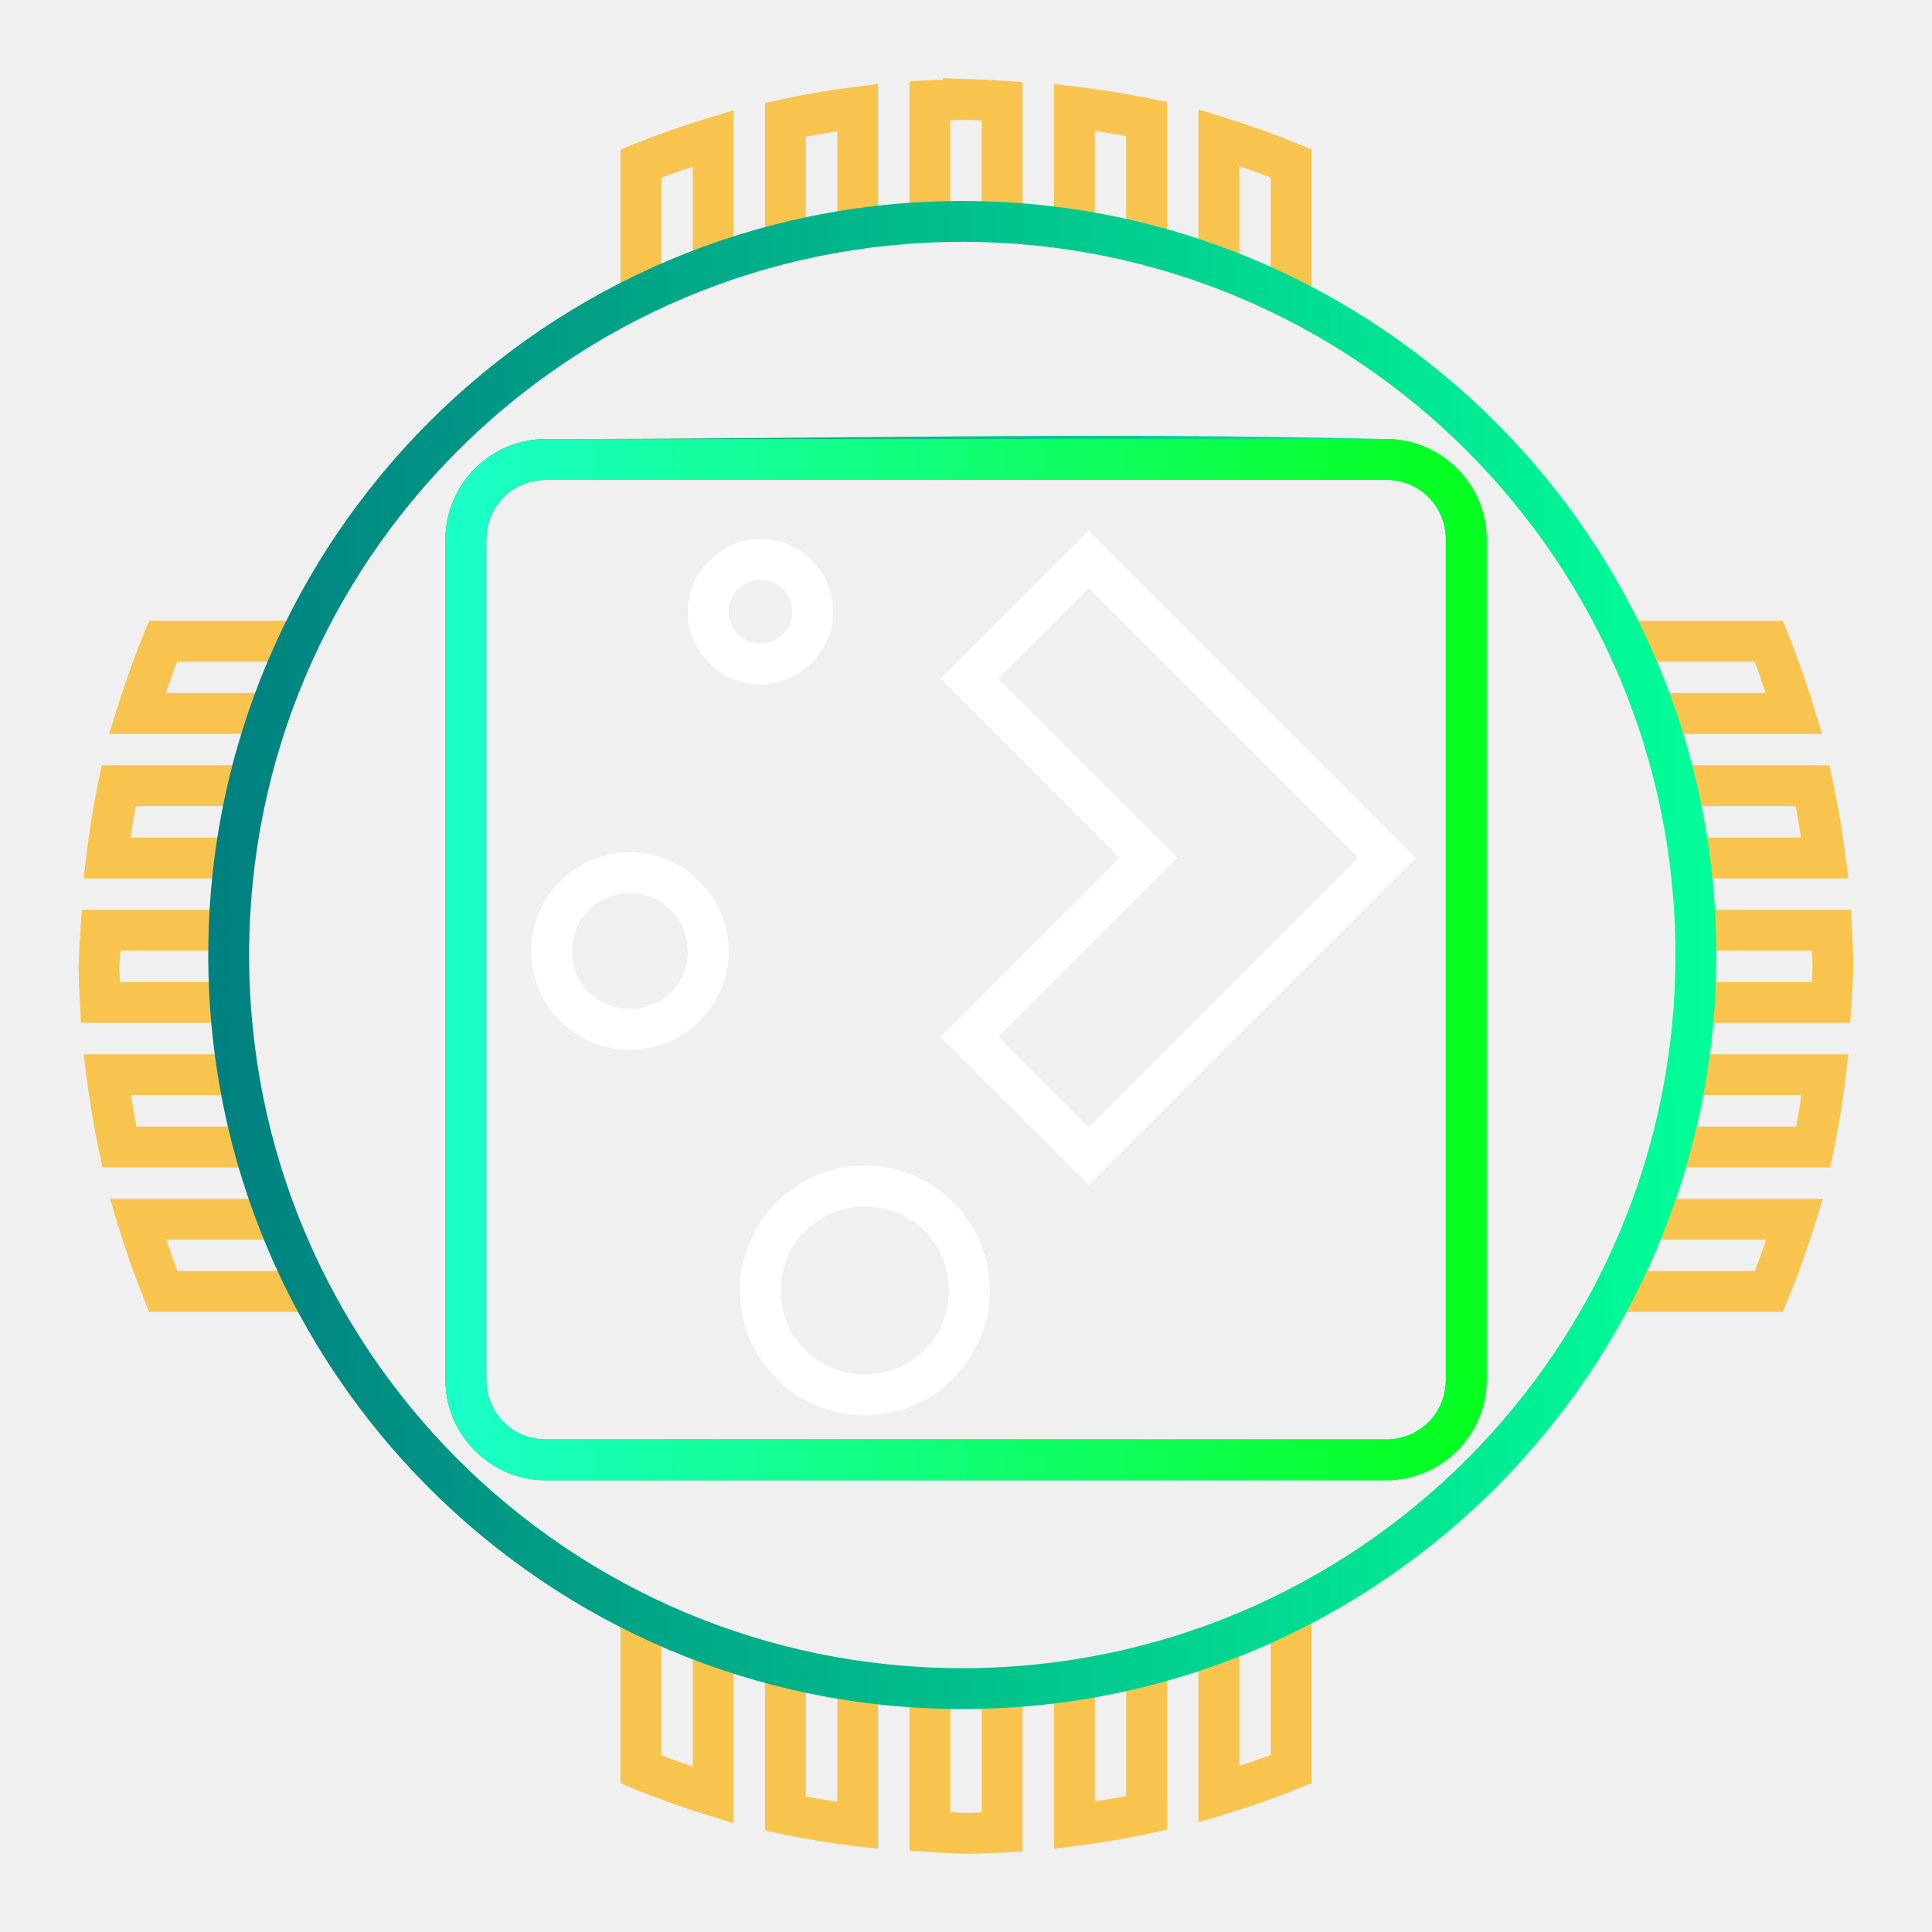
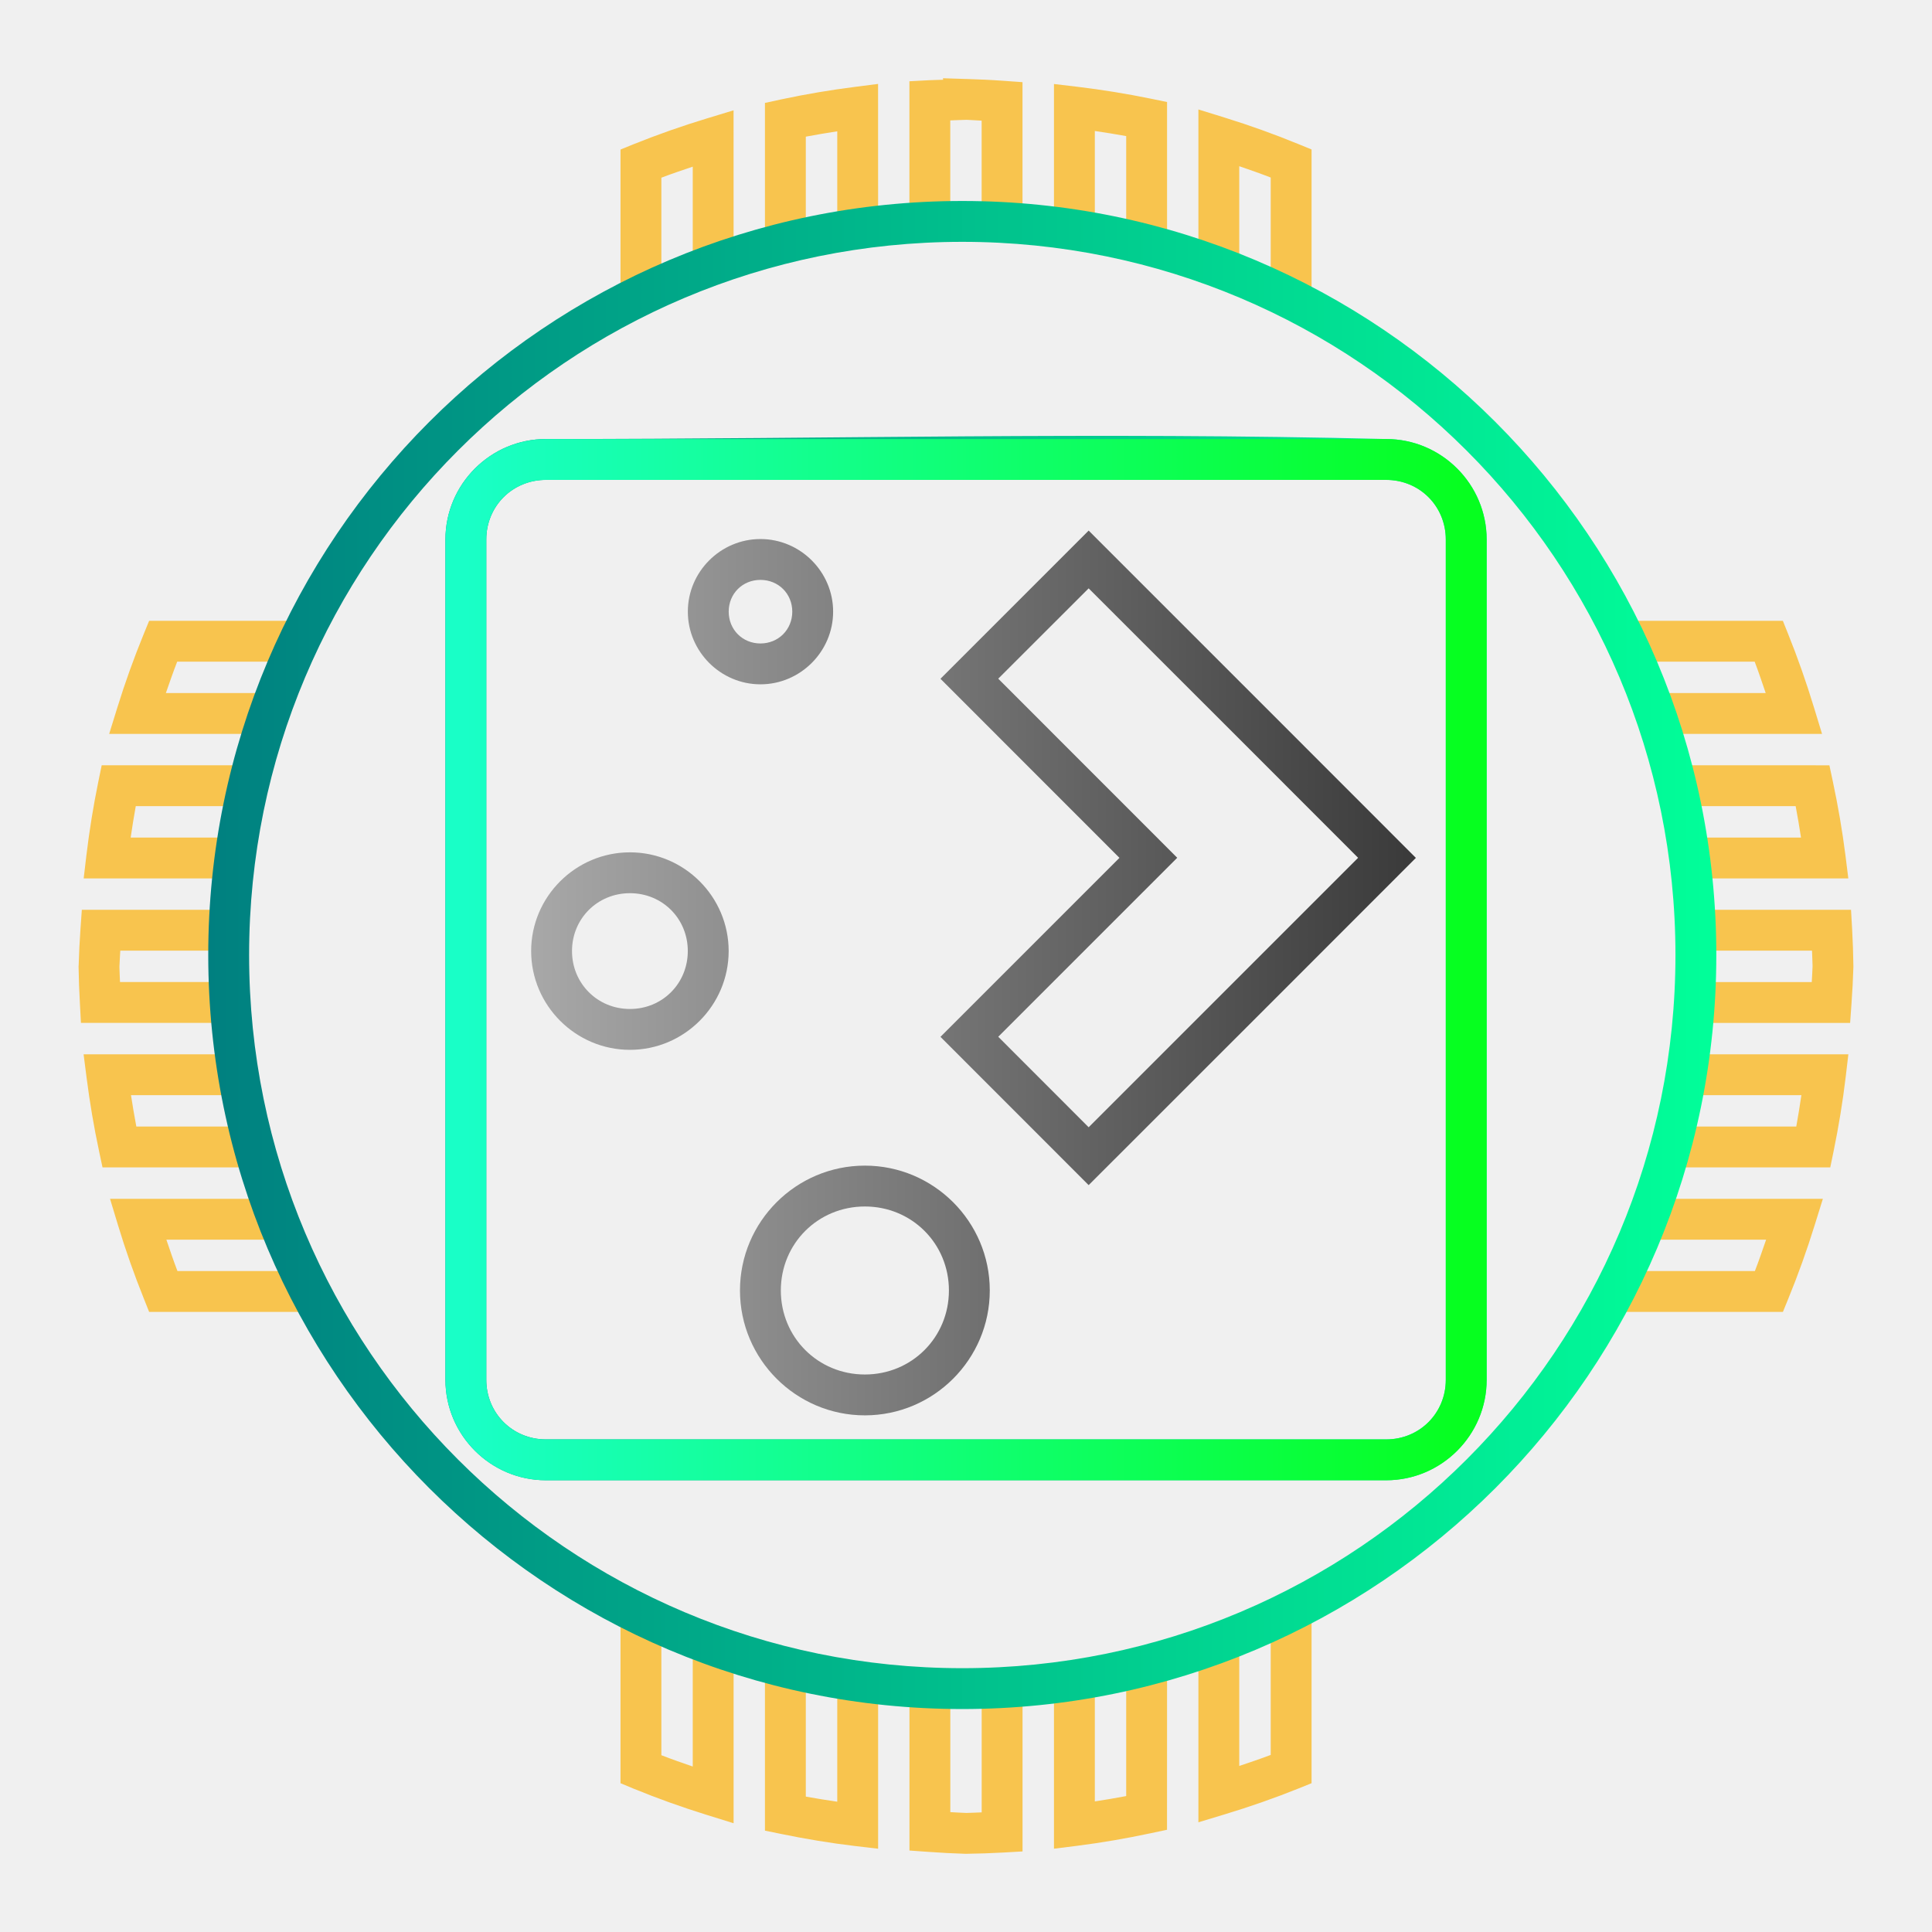
<svg xmlns="http://www.w3.org/2000/svg" xmlns:xlink="http://www.w3.org/1999/xlink" width="47.286" height="47.286" version="1.1" id="svg63">
  <style id="style1006" />
  <defs id="defs27">
+     <linearGradient id="linearGradient882">
+       <stop style="stop-color:#a8a8a8;stop-opacity:1;" offset="0" id="stop878" />
+       <stop style="stop-color:#3a3a3a;stop-opacity:1;" offset="1" id="stop880" />
+     </linearGradient>
    <linearGradient xlink:href="#linearGradient9400" id="linearGradient9402" x1="11.467" y1="23.85" x2="35.951" y2="23.85" gradientUnits="userSpaceOnUse" gradientTransform="translate(-0.06520954,-0.3620297)" />
    <linearGradient id="linearGradient9400">
      <stop style="stop-color:#19ffc7;stop-opacity:1" offset="0" id="stop9396" />
      <stop style="stop-color:#06ff1f;stop-opacity:1" offset="1" id="stop9398" />
    </linearGradient>
    <linearGradient xlink:href="#linearGradient9090" id="linearGradient9092" x1="5.162" y1="23.736" x2="42.072" y2="23.736" gradientUnits="userSpaceOnUse" gradientTransform="translate(-0.06520954,-0.3620297)" />
    <linearGradient id="linearGradient9090">
      <stop style="stop-color:#008080;stop-opacity:1;" offset="0" id="stop9086" />
      <stop style="stop-color:#01ff99;stop-opacity:1" offset="1" id="stop9088" />
    </linearGradient>
+     <linearGradient xlink:href="#linearGradient882" id="linearGradient884" x1="13" y1="23.813" x2="34.654" y2="23.813" gradientUnits="userSpaceOnUse" />
  </defs>
  <path id="path1546" style="color:#000000;fill:#f8c44e;-inkscape-stroke:none;paint-order:stroke fill markers" d="m 23.079,1.915 0.004,0.037 c -0.117,0.005 -0.234,0.005 -0.352,0.012 l -0.473,0.025 v 3.48 c 0.331,-0.024 0.664,-0.038 1,-0.043 V 2.947 c 0.13,-0.004 0.26,-0.012 0.391,-0.014 0.004,1.212e-4 0.008,-1.234e-4 0.012,0 0.122,0.004 0.243,0.014 0.365,0.02 v 2.479 c 0.336,0.009 0.669,0.026 1,0.053 V 2.011 l -0.463,-0.033 c -0.301,-0.022 -0.604,-0.036 -0.906,-0.045 h -0.021 z m -1.588,0.139 -0.562,0.072 c -0.607,0.077 -1.212,0.179 -1.811,0.307 l -0.396,0.086 v 3.562 c 0.33,-0.092 0.663,-0.175 1,-0.248 V 3.345 c 0.256,-0.049 0.512,-0.091 0.77,-0.131 v 2.471 c 0.33,-0.057 0.664,-0.106 1,-0.145 z m 4.305,0.002 v 3.508 c 0.336,0.042 0.67,0.094 1,0.154 V 3.206 c 0.257,0.038 0.513,0.078 0.768,0.125 v 2.543 c 0.337,0.077 0.671,0.162 1,0.258 V 2.497 L 28.165,2.415 C 27.566,2.292 26.962,2.195 26.355,2.122 Z m 3.535,0.623 v 3.695 c 0.338,0.115 0.671,0.239 1,0.373 V 4.068 c 0.258,0.089 0.516,0.178 0.77,0.277 v 2.736 c 0.339,0.157 0.673,0.321 1,0.498 V 3.658 L 31.79,3.531 C 31.197,3.287 30.592,3.07 29.98,2.88 Z M 17.954,2.7 17.31,2.896 c -0.612,0.185 -1.217,0.398 -1.811,0.637 l -0.312,0.127 v 3.826 c 0.327,-0.173 0.661,-0.334 1,-0.486 V 4.349 c 0.253,-0.097 0.511,-0.182 0.768,-0.27 v 2.596 c 0.329,-0.13 0.662,-0.25 1,-0.361 z M 3.65,15.195 3.523,15.505 c -0.243,0.593 -0.46,1.196 -0.65,1.809 l -0.201,0.648 h 3.758 c 0.107,-0.338 0.226,-0.671 0.352,-1 H 4.06 c 0.089,-0.257 0.178,-0.514 0.277,-0.768 h 2.756 c 0.148,-0.339 0.308,-0.672 0.477,-1 z m 35.885,0 c 0.168,0.328 0.328,0.661 0.477,1 h 2.934 c 0.097,0.253 0.182,0.511 0.27,0.768 h -2.891 c 0.126,0.329 0.245,0.662 0.352,1 h 3.918 L 44.398,17.318 C 44.212,16.705 44,16.101 43.761,15.507 l -0.125,-0.312 z M 2.489,18.73 2.407,19.13 C 2.284,19.729 2.187,20.332 2.114,20.939 l -0.066,0.561 h 3.646 c 0.035,-0.336 0.082,-0.669 0.135,-1 H 3.198 c 0.038,-0.257 0.078,-0.514 0.125,-0.77 h 2.645 c 0.07,-0.338 0.15,-0.67 0.238,-1 z m 38.408,0 c 0.088,0.33 0.169,0.662 0.238,1 h 2.814 c 0.049,0.256 0.091,0.512 0.131,0.77 h -2.807 c 0.053,0.331 0.1,0.664 0.135,1 h 3.83 l -0.07,-0.562 c -0.077,-0.607 -0.181,-1.212 -0.309,-1.811 l -0.084,-0.396 z M 2.003,22.267 1.97,22.732 c -0.022,0.301 -0.036,0.602 -0.045,0.904 l -0.002,0.012 v 0.01 c 0.004,0.302 0.016,0.605 0.033,0.906 l 0.025,0.471 h 3.693 c -0.03,-0.331 -0.048,-0.664 -0.061,-1 H 2.937 c -0.004,-0.123 -0.012,-0.246 -0.014,-0.369 v -0.01 c 0.004,-0.13 0.015,-0.259 0.021,-0.389 h 2.654 c 0.002,-0.336 0.015,-0.669 0.035,-1 z m 39.467,0 c 0.02,0.331 0.033,0.664 0.035,1 h 2.844 c 0.004,0.126 0.012,0.253 0.014,0.379 -0.004,0.13 -0.013,0.26 -0.02,0.391 h -2.854 c -0.012,0.336 -0.03,0.669 -0.061,1 h 3.854 l 0.033,-0.465 c 0.022,-0.301 0.038,-0.602 0.047,-0.904 v -0.012 -0.012 c -0.004,-0.302 -0.014,-0.603 -0.031,-0.904 l -0.027,-0.473 z m -39.424,3.537 0.072,0.562 c 0.077,0.607 0.179,1.212 0.307,1.811 l 0.084,0.395 h 3.854 c -0.099,-0.329 -0.187,-0.663 -0.268,-1 H 3.337 c -0.049,-0.255 -0.091,-0.511 -0.131,-0.768 h 2.723 c -0.064,-0.33 -0.119,-0.664 -0.164,-1 z m 39.293,0 c -0.045,0.336 -0.1,0.67 -0.164,1 h 2.914 c -0.038,0.257 -0.078,0.513 -0.125,0.768 h -2.955 c -0.081,0.337 -0.168,0.671 -0.268,1 h 4.055 l 0.082,-0.398 c 0.123,-0.599 0.223,-1.203 0.295,-1.811 l 0.066,-0.559 z m -38.646,3.537 0.195,0.645 c 0.185,0.612 0.398,1.215 0.637,1.809 l 0.125,0.314 H 7.864 c -0.183,-0.328 -0.359,-0.66 -0.521,-1 h -3 C 4.246,30.855 4.159,30.598 4.072,30.341 h 2.928 c -0.138,-0.328 -0.264,-0.662 -0.383,-1 z m 37.795,0 c -0.119,0.338 -0.244,0.672 -0.383,1 h 3.121 c -0.089,0.257 -0.176,0.514 -0.275,0.768 h -3.189 c -0.163,0.34 -0.339,0.672 -0.521,1 h 4.396 l 0.127,-0.311 c 0.243,-0.593 0.46,-1.198 0.65,-1.811 l 0.201,-0.646 z m -8.387,9.828 c -0.327,0.177 -0.661,0.341 -1,0.498 v 3.285 c -0.254,0.097 -0.512,0.182 -0.77,0.27 v -3.221 c -0.329,0.134 -0.662,0.258 -1,0.373 v 4.227 l 0.645,-0.195 c 0.612,-0.185 1.217,-0.396 1.811,-0.635 l 0.314,-0.127 z m -16.914,0.094 v 4.381 l 0.309,0.129 c 0.593,0.243 1.198,0.46 1.811,0.65 l 0.648,0.201 v -4.189 c -0.338,-0.111 -0.671,-0.231 -1,-0.361 v 3.162 c -0.257,-0.089 -0.514,-0.178 -0.768,-0.277 v -3.209 c -0.339,-0.153 -0.673,-0.314 -1,-0.486 z m 13.377,1.354 c -0.329,0.096 -0.663,0.181 -1,0.258 v 3.084 c -0.255,0.049 -0.511,0.091 -0.768,0.131 v -3.059 c -0.33,0.06 -0.664,0.112 -1,0.154 v 4.062 l 0.562,-0.07 c 0.607,-0.077 1.21,-0.181 1.809,-0.309 l 0.396,-0.084 z m -9.842,0.051 v 4.137 l 0.4,0.082 c 0.599,0.123 1.201,0.223 1.809,0.295 l 0.561,0.066 v -4.039 c -0.336,-0.038 -0.67,-0.088 -1,-0.145 v 3.033 c -0.257,-0.038 -0.514,-0.078 -0.77,-0.125 v -3.057 c -0.337,-0.073 -0.67,-0.156 -1,-0.248 z m 6.305,0.598 c -0.331,0.027 -0.664,0.044 -1,0.053 v 3.039 c -0.123,0.004 -0.246,0.012 -0.369,0.014 -0.003,-7.8e-5 -0.005,7.9e-5 -0.008,0 -0.13,-0.004 -0.26,-0.013 -0.391,-0.02 v -3.029 c -0.336,-0.005 -0.669,-0.019 -1,-0.043 v 4.012 l 0.465,0.033 c 0.301,0.022 0.602,0.038 0.904,0.047 h 0.012 0.01 c 0.302,-0.004 0.605,-0.014 0.906,-0.031 l 0.471,-0.027 z" />
  <path style="color:#000000;fill:url(#linearGradient9092);fill-opacity:1;-inkscape-stroke:none;paint-order:stroke fill markers" d="M 23.552,4.919 C 13.365,4.919 5.097,13.188 5.097,23.374 5.097,33.561 13.365,41.83 23.552,41.829 33.739,41.83 42.007,33.561 42.007,23.374 42.007,13.188 33.739,4.919 23.552,4.919 Z m 0,1 C 33.198,5.919 41.007,13.728 41.007,23.374 41.007,33.02 33.198,40.83 23.552,40.829 13.906,40.83 6.097,33.02 6.097,23.374 6.097,13.728 13.906,5.919 23.552,5.919 Z M 13.361,10.745 c -1.354,0 -2.459,1.105 -2.459,2.459 v 20.566 c 0,1.354 1.105,2.459 2.459,2.459 h 20.566 c 1.354,0 2.459,-1.105 2.459,-2.459 V 13.204 c 0,-1.354 -1.105,-2.459 -2.459,-2.459 -7.186,-0.174 -13.45,0 -20.566,0 z m -5e-6,1 c 6.855,0 13.711,0 20.566,0 0.817,0 1.459,0.642 1.459,1.459 v 20.566 c 0,0.817 -0.642,1.459 -1.459,1.459 H 13.361 c -0.817,0 -1.459,-0.642 -1.459,-1.459 V 13.204 c 0,-0.817 0.642,-1.459 1.459,-1.459 z" id="circle2-3" />
  <path id="path9630" style="color:#000000;fill:url(#linearGradient9402);-inkscape-stroke:none" d="m 13.361,10.746 c -1.354,0 -2.459,1.105 -2.459,2.459 v 20.566 c 0,1.354 1.105,2.459 2.459,2.459 6.855,0 13.711,0 20.566,0 1.354,0 2.459,-1.105 2.459,-2.459 V 13.205 c 0,-1.354 -1.105,-2.459 -2.459,-2.459 z m 0,1 h 20.566 c 0.817,0 1.459,0.642 1.459,1.459 v 20.566 c 0,0.817 -0.642,1.459 -1.459,1.459 -6.855,0 -13.711,0 -20.566,0 -0.817,0 -1.459,-0.642 -1.459,-1.459 V 13.205 c 0,-0.817 0.642,-1.459 1.459,-1.459 z" />
-   <path style="color:#000000;fill:#ffffff;-inkscape-stroke:none" d="m 26.645,12.986 -0.354,0.354 -3.273,3.273 4.381,4.383 -4.381,4.381 3.627,3.629 4.736,-4.734 3.273,-3.275 -3.273,-3.275 z m -8.033,0.207 c -0.976,0 -1.777,0.801 -1.777,1.777 0,0.976 0.801,1.779 1.777,1.779 0.976,0 1.779,-0.803 1.779,-1.779 0,-0.976 -0.803,-1.777 -1.779,-1.777 z m 0,1 c 0.44,0 0.779,0.338 0.779,0.777 0,0.44 -0.34,0.779 -0.779,0.779 -0.44,0 -0.777,-0.34 -0.777,-0.779 0,-0.44 0.338,-0.777 0.777,-0.777 z m 8.033,0.207 4.029,4.027 2.566,2.568 -2.566,2.566 -4.029,4.029 -2.213,-2.215 4.381,-4.381 -4.381,-4.383 z M 15.418,20.861 C 14.088,20.861 13,21.947 13,23.277 c 0,1.33 1.088,2.418 2.418,2.418 1.33,0 2.416,-1.088 2.416,-2.418 0,-1.33 -1.086,-2.416 -2.416,-2.416 z m 0,1 c 0.794,0 1.416,0.622 1.416,1.416 0,0.794 -0.622,1.418 -1.416,1.418 C 14.624,24.695 14,24.071 14,23.277 c 0,-0.794 0.624,-1.416 1.418,-1.416 z m 5.75,6.668 c -1.684,0 -3.057,1.37 -3.057,3.055 0,1.684 1.372,3.057 3.057,3.057 1.684,0 3.057,-1.372 3.057,-3.057 0,-1.684 -1.372,-3.055 -3.057,-3.055 z m 0,1 c 1.148,0 2.057,0.907 2.057,2.055 0,1.148 -0.909,2.057 -2.057,2.057 -1.148,0 -2.057,-0.909 -2.057,-2.057 0,-1.148 0.909,-2.055 2.057,-2.055 z" id="path4783-6-6" />
+   <path style="color:#000000;fill:url(#linearGradient884);-inkscape-stroke:none;fill-opacity:1" d="m 26.645,12.986 -0.354,0.354 -3.273,3.273 4.381,4.383 -4.381,4.381 3.627,3.629 4.736,-4.734 3.273,-3.275 -3.273,-3.275 z m -8.033,0.207 c -0.976,0 -1.777,0.801 -1.777,1.777 0,0.976 0.801,1.779 1.777,1.779 0.976,0 1.779,-0.803 1.779,-1.779 0,-0.976 -0.803,-1.777 -1.779,-1.777 z m 0,1 c 0.44,0 0.779,0.338 0.779,0.777 0,0.44 -0.34,0.779 -0.779,0.779 -0.44,0 -0.777,-0.34 -0.777,-0.779 0,-0.44 0.338,-0.777 0.777,-0.777 z m 8.033,0.207 4.029,4.027 2.566,2.568 -2.566,2.566 -4.029,4.029 -2.213,-2.215 4.381,-4.381 -4.381,-4.383 z M 15.418,20.861 C 14.088,20.861 13,21.947 13,23.277 c 0,1.33 1.088,2.418 2.418,2.418 1.33,0 2.416,-1.088 2.416,-2.418 0,-1.33 -1.086,-2.416 -2.416,-2.416 z m 0,1 c 0.794,0 1.416,0.622 1.416,1.416 0,0.794 -0.622,1.418 -1.416,1.418 C 14.624,24.695 14,24.071 14,23.277 c 0,-0.794 0.624,-1.416 1.418,-1.416 z m 5.75,6.668 c -1.684,0 -3.057,1.37 -3.057,3.055 0,1.684 1.372,3.057 3.057,3.057 1.684,0 3.057,-1.372 3.057,-3.057 0,-1.684 -1.372,-3.055 -3.057,-3.055 z m 0,1 c 1.148,0 2.057,0.907 2.057,2.055 0,1.148 -0.909,2.057 -2.057,2.057 -1.148,0 -2.057,-0.909 -2.057,-2.057 0,-1.148 0.909,-2.055 2.057,-2.055 z" id="path4783-6-6" />
</svg>
